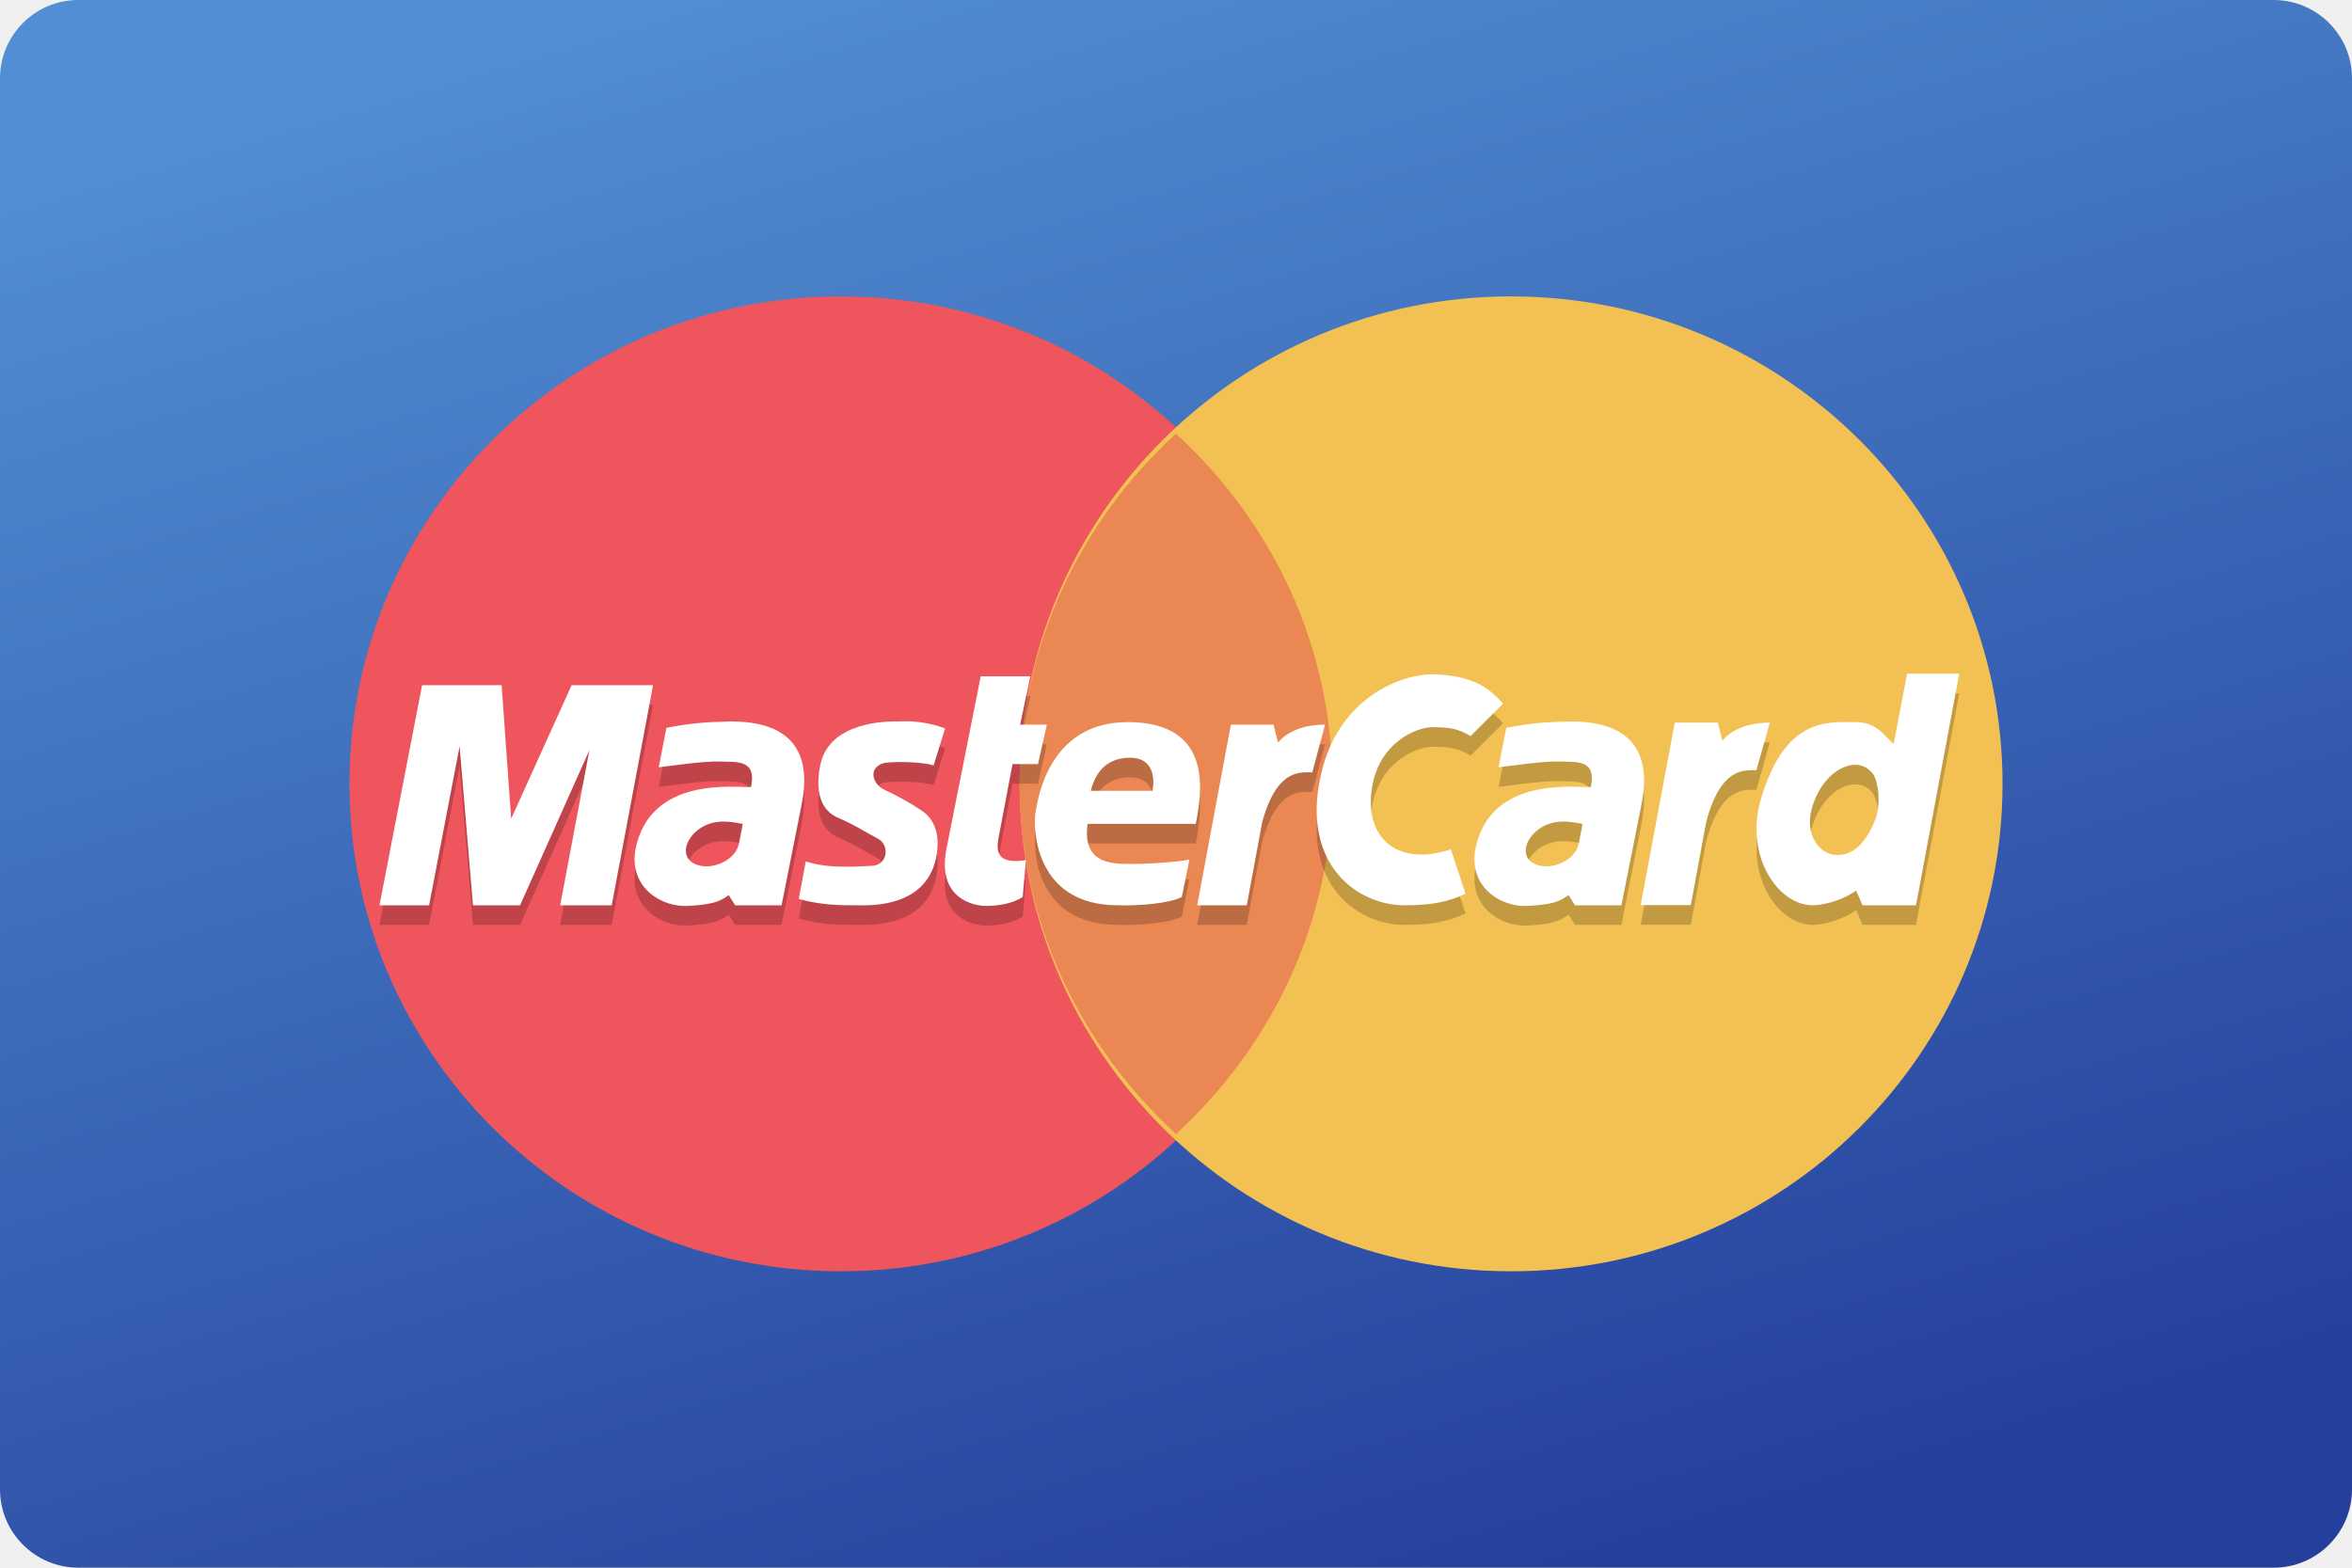
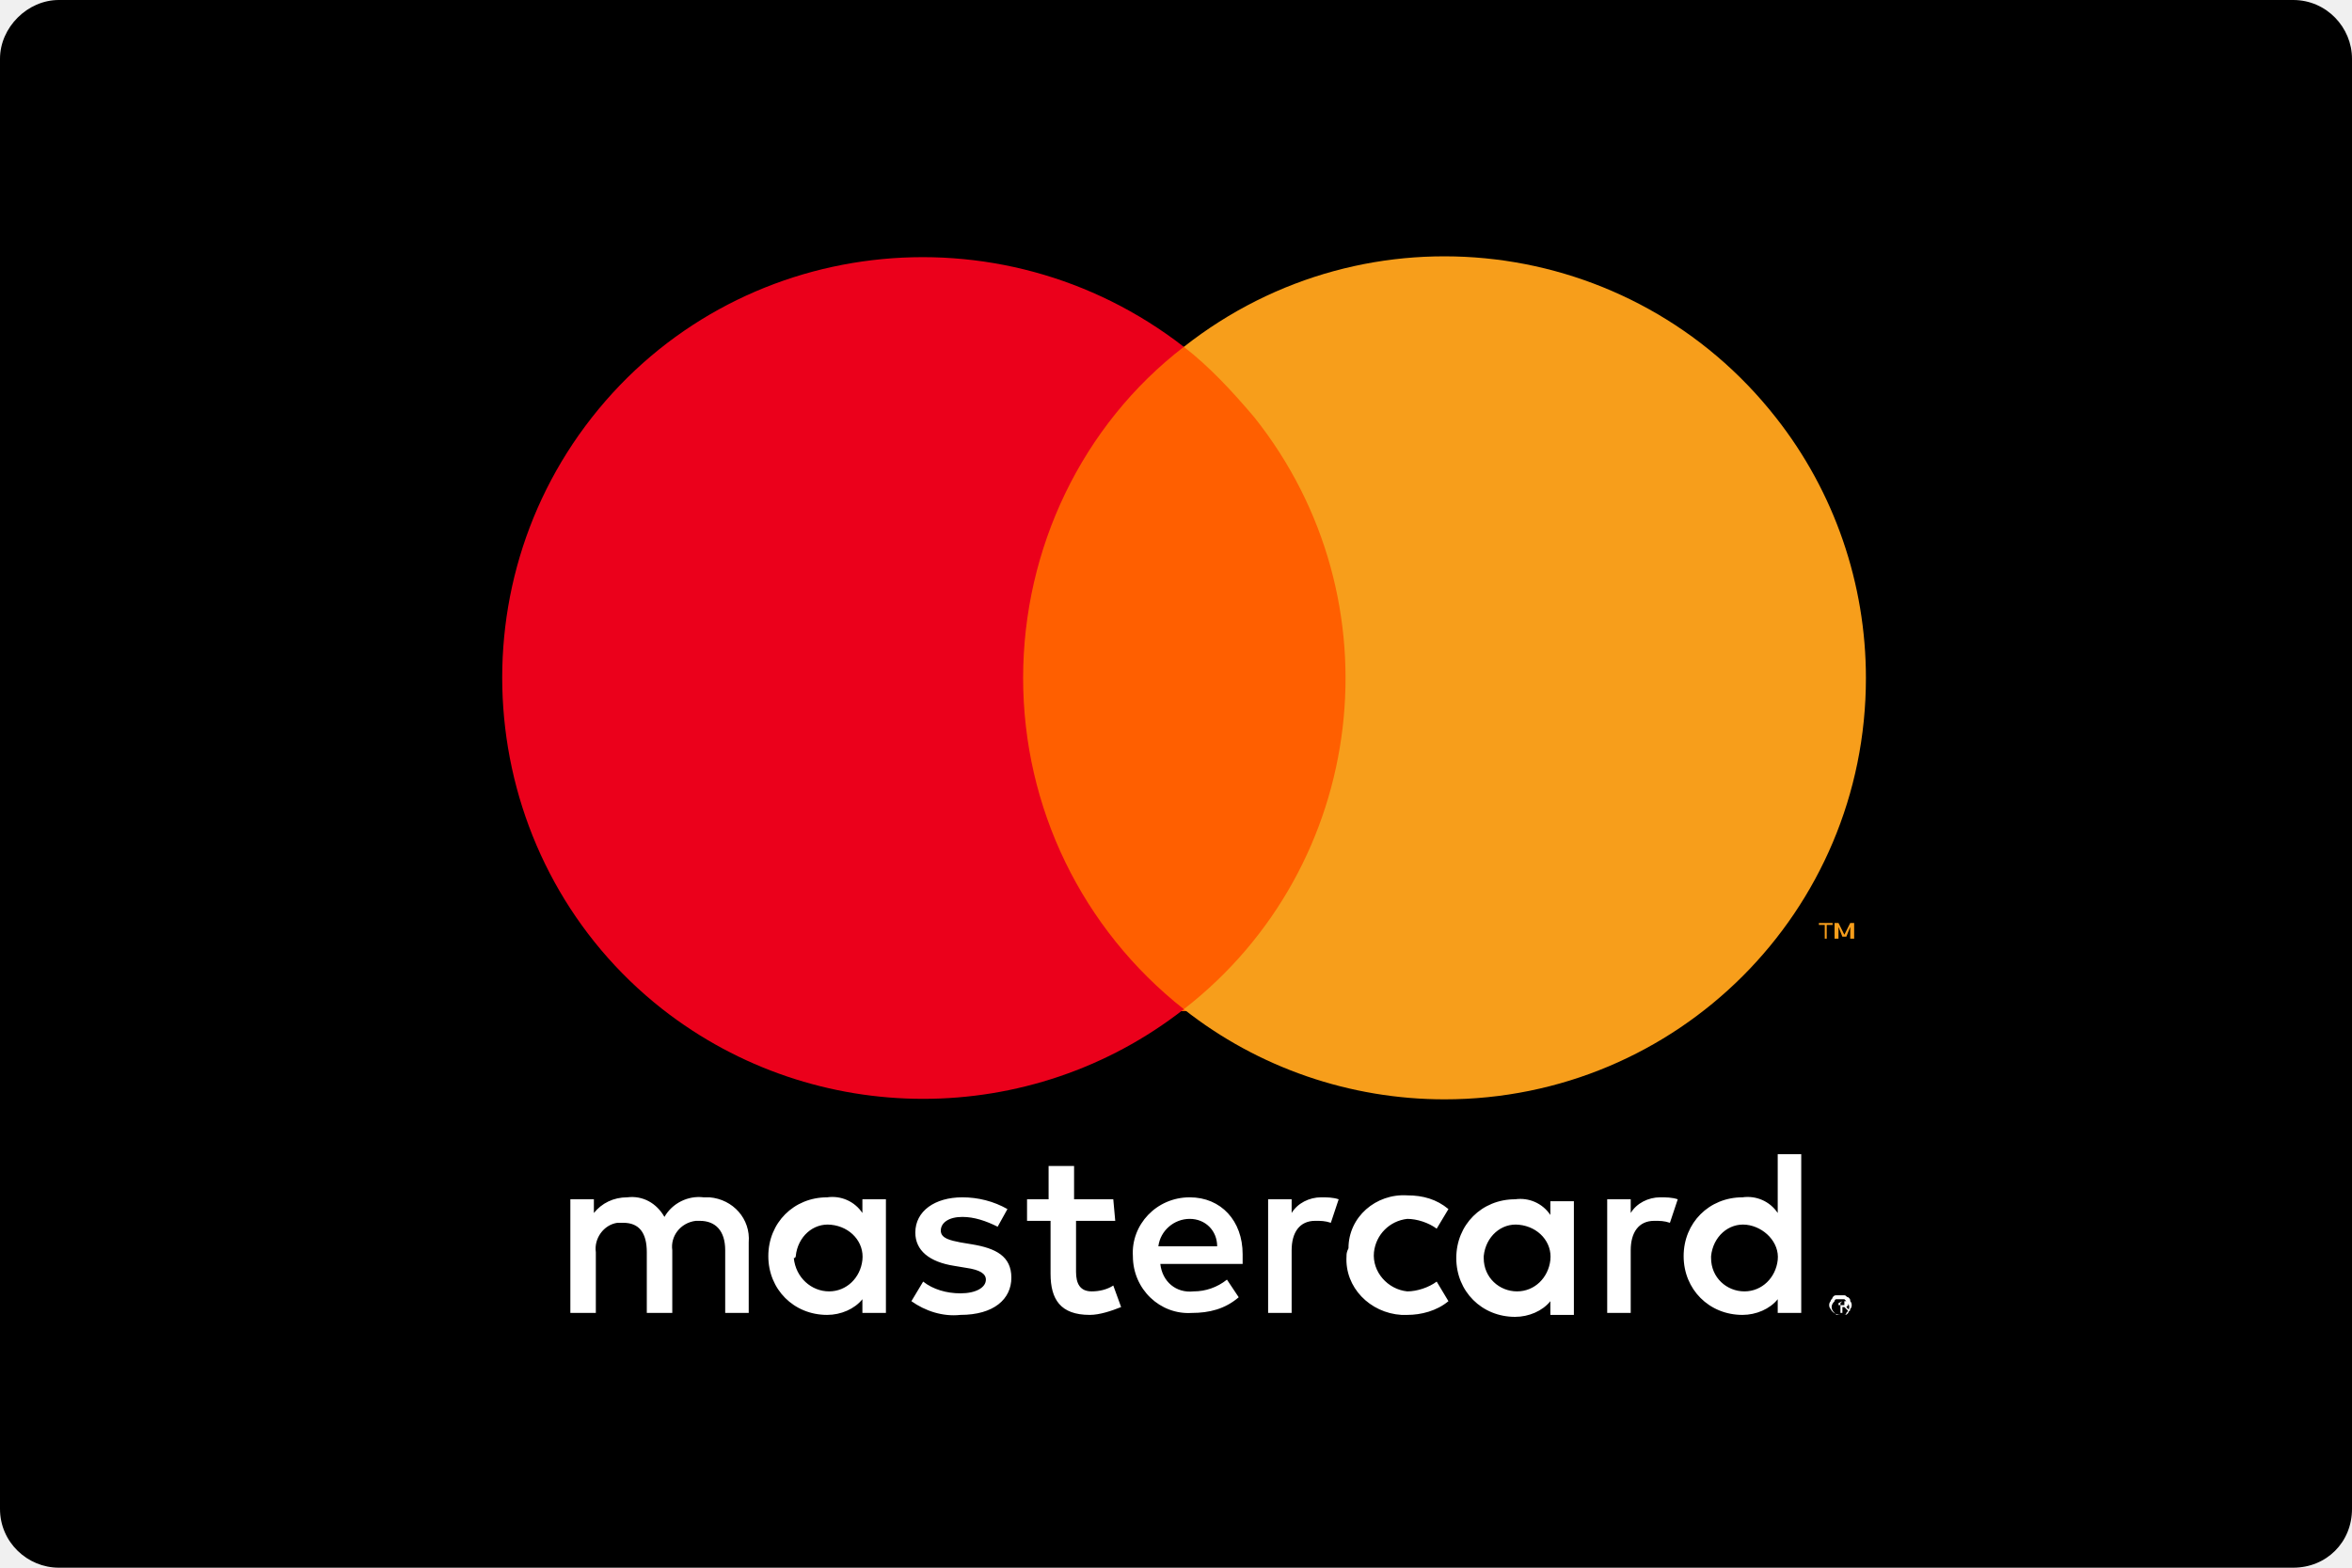
- <svg xmlns="http://www.w3.org/2000/svg" width="120" height="80">
-   <defs>
-     <linearGradient x1="27.778%" y1="0%" x2="71.541%" y2="98.467%" id="a">
-       <stop stop-color="#518ED2" offset="0%" />
-       <stop stop-color="#25409C" offset="100%" />
-     </linearGradient>
-   </defs>
-   <g fill="none" fill-rule="evenodd">
-     <rect fill="url(#a)" width="120" height="80" rx="4" />
-     <ellipse fill="#EE555C" cx="42.904" cy="40" rx="25.074" ry="24.875" />
-     <ellipse fill="#F3C153" cx="77.096" cy="40" rx="25.074" ry="24.875" />
-     <path d="M60 57.87c4.92-4.522 7.978-10.857 7.978-17.87 0-7.013-3.058-13.348-7.978-17.87-4.92 4.522-7.978 10.857-7.978 17.87 0 7.013 3.058 13.348 7.978 17.87z" fill="#EB8752" />
-     <path d="M83.708 47.19l1.738-9.312h2.197l.229.918c.393-.46 1.148-.918 2.426-.918l-.688 2.427c-.623 0-1.803-.164-2.557 2.622l-.787 4.263h-2.558M50.036 35.512h2.532l-.519 2.467h1.363l-.454 2.012h-1.299l-.714 3.765c-.13.715-.064 1.364 1.397 1.137l-.163 1.882c-.552.357-1.298.455-1.883.455-.584 0-2.5-.357-2.012-2.889l1.752-8.829m10.972 7.531c.292-1.494.974-5.194-3.473-5.194-4.09 0-4.61 4.058-4.707 4.642-.097.584-.162 4.707 4.22 4.707 1.071.032 2.63-.098 3.247-.423l.39-1.914c-.39.097-1.852.226-2.859.226-1.005 0-2.628.066-2.336-2.044h5.518zm-5.356-1.688h3.149c.162-.91-.13-1.688-1.136-1.688-1.007 0-1.72.52-2.013 1.688 0 0 .292-1.169 0 0zm-8.018-1.299l.584-1.883c-1.201-.454-2.142-.357-2.5-.357-.356 0-3.396-.037-3.862 2.208-.357 1.72.273 2.432.877 2.694.973.422 1.526.812 2.045 1.071.642.322.524 1.396-.325 1.396-.39 0-2.078.195-3.343-.227l-.357 1.915c1.169.325 2.11.325 2.986.325.616 0 3.636.162 4.057-2.63.206-1.361-.39-1.98-.876-2.272a14.256 14.256 0 0 0-1.818-1.006c-.519-.228-.91-1.104.033-1.363.583-.066 1.785-.066 2.5.13 0 0-.715-.196 0 0m-16.426 7.141l2.11-11.232h-4.155l-3.084 6.817-.487-6.817h-4.058l-2.174 11.232h2.531l1.558-8.116.682 8.116h2.402l3.539-7.92-1.493 7.92h2.629M34 38.141l-.39 2.013c.618-.065 2.273-.325 3.15-.293.876.033 1.85-.097 1.558 1.298-.65.066-5.194-.649-5.908 3.247-.292 1.915 1.363 2.89 2.661 2.824 1.3-.065 1.656-.228 2.11-.552l.326.52h2.369l1.007-5.064c.26-1.266.68-4.318-3.572-4.318-.778.033-1.655 0-3.31.325 0 0 1.655-.325 0 0zm1.72 5.129c-.811.552-1.038 1.525-.194 1.85.813.313 2.012-.226 2.175-1.071l.195-1.006c-.422-.065-1.363-.325-2.175.227zm39.311-4.707c-.65-.39-1.103-.454-1.948-.454-.843 0-2.726.806-3.083 3.083-.422 2.694 1.428 4.025 4.025 3.149l.746 2.272c-.843.39-1.688.585-3.083.585-2.63 0-5.486-2.337-4.188-7.077.957-3.493 3.961-4.771 5.713-4.707 2.078.077 2.825.779 3.474 1.493l-1.656 1.656m21.587.389c-.487-.357-.779-1.103-1.98-1.103-1.396 0-3.571-.26-4.804 3.96-.824 2.82.843 5.389 2.661 5.389.845-.033 1.688-.39 2.207-.747l.326.747h2.726l2.207-11.816H97.3l-.682 3.57zm-.909 3.798c.26-.843.118-1.897-.162-2.271-.78-1.039-2.57-.218-3.117 1.817-.356 1.33.423 2.337 1.3 2.337.94 0 1.524-.747 1.98-1.883zm-18.86-4.609l-.39 2.013c.618-.065 2.273-.325 3.15-.293.876.033 1.85-.097 1.557 1.298-.649.066-5.194-.649-5.907 3.247-.293 1.915 1.363 2.89 2.661 2.824 1.299-.065 1.655-.228 2.11-.552l.325.52h2.37l1.006-5.064c.26-1.266.681-4.318-3.571-4.318-.779.033-1.655 0-3.311.325 0 0 1.656-.325 0 0zm3.896 4.902c-.422-.065-1.364-.325-2.176.227-.811.552-1.038 1.525-.194 1.85.813.313 2.011-.226 2.175-1.071l.195-1.006zm-19.664 4.155l1.72-9.219h2.176l.226.909c.39-.455 1.137-.909 2.402-.909l-.65 2.434c-.615 0-1.817-.194-2.563 2.565l-.78 4.22h-2.53" fill-opacity=".2" fill="#000" />
-     <path d="M83.708 46.19l1.738-9.312h2.197l.229.918c.393-.46 1.148-.918 2.426-.918l-.688 2.427c-.623 0-1.803-.164-2.557 2.622l-.787 4.263h-2.558M50.036 34.512h2.532l-.519 2.467h1.363l-.454 2.012h-1.299l-.714 3.765c-.13.715-.064 1.364 1.397 1.137l-.163 1.882c-.552.357-1.298.455-1.883.455-.584 0-2.5-.357-2.012-2.889l1.752-8.829m10.972 7.531c.292-1.494.974-5.194-3.473-5.194-4.09 0-4.61 4.058-4.707 4.642-.097.584-.162 4.707 4.22 4.707 1.071.032 2.63-.098 3.247-.423l.39-1.914c-.39.097-1.852.226-2.859.226-1.005 0-2.628.066-2.336-2.044h5.518zm-5.356-1.688h3.149c.162-.91-.13-1.688-1.136-1.688-1.007 0-1.72.52-2.013 1.688 0 0 .292-1.169 0 0zm-8.018-1.299l.584-1.883c-1.201-.454-2.142-.357-2.5-.357-.356 0-3.396-.037-3.862 2.208-.357 1.72.273 2.432.877 2.694.973.422 1.526.812 2.045 1.071.642.322.524 1.396-.325 1.396-.39 0-2.078.195-3.343-.227l-.357 1.915c1.169.325 2.11.325 2.986.325.616 0 3.636.162 4.057-2.63.206-1.361-.39-1.98-.876-2.272a14.256 14.256 0 0 0-1.818-1.006c-.519-.228-.91-1.104.033-1.363.583-.066 1.785-.066 2.5.13 0 0-.715-.196 0 0m-16.426 7.141l2.11-11.232h-4.155l-3.084 6.817-.487-6.817h-4.058l-2.174 11.232h2.531l1.558-8.116.682 8.116h2.402l3.539-7.92-1.493 7.92h2.629M34 37.141l-.39 2.013c.618-.065 2.273-.325 3.15-.293.876.033 1.85-.097 1.558 1.298-.65.066-5.194-.649-5.908 3.247-.292 1.915 1.363 2.89 2.661 2.824 1.3-.065 1.656-.228 2.11-.552l.326.52h2.369l1.007-5.064c.26-1.266.68-4.318-3.572-4.318-.778.033-1.655 0-3.31.325 0 0 1.655-.325 0 0zm1.72 5.129c-.811.552-1.038 1.525-.194 1.85.813.313 2.012-.226 2.175-1.071l.195-1.006c-.422-.065-1.363-.325-2.175.227zm39.311-4.707c-.65-.39-1.103-.454-1.948-.454-.843 0-2.726.806-3.083 3.083-.422 2.694 1.428 4.025 4.025 3.149l.746 2.272c-.843.39-1.688.585-3.083.585-2.63 0-5.486-2.337-4.188-7.077.957-3.493 3.961-4.771 5.713-4.707 2.078.077 2.825.779 3.474 1.493l-1.656 1.656m21.587.389c-.487-.357-.779-1.103-1.98-1.103-1.396 0-3.571-.26-4.804 3.96-.824 2.82.843 5.389 2.661 5.389.845-.033 1.688-.39 2.207-.747l.326.747h2.726l2.207-11.816H97.3l-.682 3.57zm-.909 3.798c.26-.843.118-1.897-.162-2.271-.78-1.039-2.57-.218-3.117 1.817-.356 1.33.423 2.337 1.3 2.337.94 0 1.524-.747 1.98-1.883zm-18.86-4.609l-.39 2.013c.618-.065 2.273-.325 3.15-.293.876.033 1.85-.097 1.557 1.298-.649.066-5.194-.649-5.907 3.247-.293 1.915 1.363 2.89 2.661 2.824 1.299-.065 1.655-.228 2.11-.552l.325.52h2.37l1.006-5.064c.26-1.266.681-4.318-3.571-4.318-.779.033-1.655 0-3.311.325 0 0 1.656-.325 0 0zm3.896 4.902c-.422-.065-1.364-.325-2.176.227-.811.552-1.038 1.525-.194 1.85.813.313 2.011-.226 2.175-1.071l.195-1.006zm-19.664 4.155l1.72-9.219h2.176l.226.909c.39-.455 1.137-.909 2.402-.909l-.65 2.434c-.615 0-1.817-.194-2.563 2.565l-.78 4.22h-2.53" fill="#FFF" />
+ <svg xmlns="http://www.w3.org/2000/svg" id="Layer_1" viewBox="0 0 120 80">
+   <style>.st4{fill:#f79e1b}</style>
+   <path d="M117 80H3c-1.6 0-3-1.3-3-3V3c0-1.6 1.4-3 3-3h114c1.7 0 3 1.4 3 3v74c0 1.7-1.3 3-3 3z" />
+   <g id="Layer_2">
+     <g id="Layer_1-2">
+       <path fill="none" d="M16.5 4h87.8v72H16.5z" />
+       <path d="M38.2 67v-3.6c.1-1.2-.8-2.2-2-2.3h-.3c-.8-.1-1.6.3-2 1-.4-.7-1.1-1.1-1.9-1-.7 0-1.3.3-1.7.8v-.7h-1.2V67h1.3v-3.1c-.1-.7.4-1.4 1.1-1.5h.3c.8 0 1.2.5 1.2 1.5V67h1.3v-3.2c-.1-.7.4-1.4 1.2-1.5h.2c.8 0 1.3.5 1.3 1.5V67h1.2zm18.6-5.8h-2v-1.7h-1.3v1.7h-1.1v1.1h1.2V65c0 1.3.5 2.1 2 2.1.5 0 1.1-.2 1.6-.4l-.4-1.1c-.3.2-.7.3-1.1.3-.6 0-.8-.4-.8-1v-2.6h2l-.1-1.1zm10.6-.1c-.6 0-1.2.3-1.5.8v-.7h-1.2V67h1.2v-3.2c0-.9.4-1.5 1.2-1.5.3 0 .5 0 .8.1l.4-1.2c-.3-.1-.6-.1-.9-.1zm-16 .6c-.7-.4-1.5-.6-2.3-.6-1.4 0-2.4.7-2.4 1.8 0 .9.7 1.5 2 1.7l.6.1c.7.1 1 .3 1 .6 0 .4-.5.7-1.3.7-.7 0-1.4-.2-1.9-.6l-.6 1c.7.5 1.6.8 2.5.7 1.7 0 2.6-.8 2.6-1.9s-.8-1.5-2-1.7l-.6-.1c-.5-.1-1-.2-1-.6 0-.4.4-.7 1.1-.7.6 0 1.2.2 1.8.5l.5-.9zm33.3-.6c-.6 0-1.2.3-1.5.8v-.7H82V67h1.2v-3.2c0-.9.4-1.5 1.2-1.5.3 0 .5 0 .8.1l.4-1.2c-.3-.1-.6-.1-.9-.1zm-16 3c-.1 1.6 1.2 2.9 2.8 3h.3c.7 0 1.5-.2 2.1-.7l-.6-1c-.4.3-1 .5-1.5.5-1-.1-1.8-1-1.7-2 .1-.9.8-1.6 1.7-1.7.5 0 1.1.2 1.5.5l.6-1c-.6-.5-1.3-.7-2.1-.7-1.6-.1-3 1.1-3 2.7-.1.2-.1.3-.1.4zm11.6 0v-2.8h-1.2v.7c-.4-.6-1.1-.9-1.8-.8-1.7 0-3 1.3-3 3s1.3 3 3 3c.7 0 1.4-.3 1.8-.8v.7h1.2v-3zm-4.6 0c.1-1 .9-1.7 1.8-1.6 1 .1 1.7.9 1.6 1.8-.1.9-.8 1.6-1.7 1.6-.9 0-1.7-.7-1.7-1.7v-.1zm-15-3c-1.7 0-3 1.4-2.9 3 0 1.7 1.4 3 3 2.9.9 0 1.7-.2 2.4-.8l-.6-.9c-.5.4-1.1.6-1.7.6-.9.1-1.6-.5-1.7-1.4h4.2V64c0-1.7-1.1-2.9-2.7-2.9zm0 1.1c.8 0 1.4.6 1.4 1.4h-3c.1-.8.8-1.4 1.6-1.4zm31.2 1.9v-5.2h-1.2v3c-.4-.6-1.1-.9-1.8-.8-1.7 0-3 1.3-3 3s1.3 3 3 3c.7 0 1.4-.3 1.8-.8v.7h1.2v-2.9zm2 2h.2c.1 0 .1.1.2.1.1.1.1.1.1.2.1.1.1.3 0 .4 0 .1-.1.1-.1.2-.1.1-.1.1-.2.1h-.2c-.2 0-.4-.1-.5-.3-.1-.1-.1-.3 0-.4 0-.1.1-.1.1-.2.1-.1.1-.1.2-.1h.2zm0 1h.2c.1 0 .1-.1.1-.1.2-.2.2-.4 0-.6l-.1-.1h-.4c-.1 0-.1.1-.1.1-.2.2-.2.4 0 .6l.1.1h.2zm.1-.7h.2l.1.1v.1l-.1.1.2.2h-.1l-.2-.2H94v.3h-.1v-.5l.1-.1zm-.2.1v.1H94.1v-.1-.1H94l-.2.1zm-6.5-2.4c.1-1 .9-1.7 1.8-1.6s1.7.9 1.6 1.8c-.1.9-.8 1.6-1.7 1.6-.9 0-1.7-.7-1.7-1.7v-.1zm-42.1 0v-2.9H44v.7c-.4-.6-1.1-.9-1.8-.8-1.7 0-3 1.3-3 3s1.3 3 3 3c.7 0 1.4-.3 1.8-.8v.7h1.2v-2.9zm-4.6 0c.1-1 .9-1.7 1.8-1.6 1 .1 1.7.9 1.6 1.8-.1.9-.8 1.6-1.7 1.6-.9 0-1.7-.7-1.8-1.7.1 0 .1-.1.1-.1z" fill="#fff" />
+       <g id="_Group_">
+         <path fill="#ff5f00" d="M51 17.7h18.8v33.9H51z" />
+         <path id="_Path_" d="M52.2 34.6c0-6.6 3-12.9 8.2-16.9-9.4-7.3-22.9-5.7-30.2 3.6s-5.7 22.9 3.6 30.2c7.8 6.1 18.8 6.1 26.6 0-5.2-4.1-8.2-10.3-8.2-16.9z" fill="#eb001b" />
+         <path class="st4" d="M95.2 34.6c0 11.9-9.6 21.5-21.5 21.5-4.8 0-9.5-1.6-13.3-4.6 9.4-7.3 11-20.9 3.6-30.2-1.1-1.3-2.3-2.6-3.6-3.6 9.4-7.4 22.9-5.7 30.2 3.6 3 3.8 4.6 8.5 4.6 13.3zM93.2 47.9v-.7h.3v-.1h-.7v.1h.3v.7h.1zm1.4 0v-.8h-.2l-.3.6-.3-.6h-.2v.8h.2v-.6l.2.5h.2l.2-.5v.6h.2z" />
+       </g>
+     </g>
  </g>
</svg>
